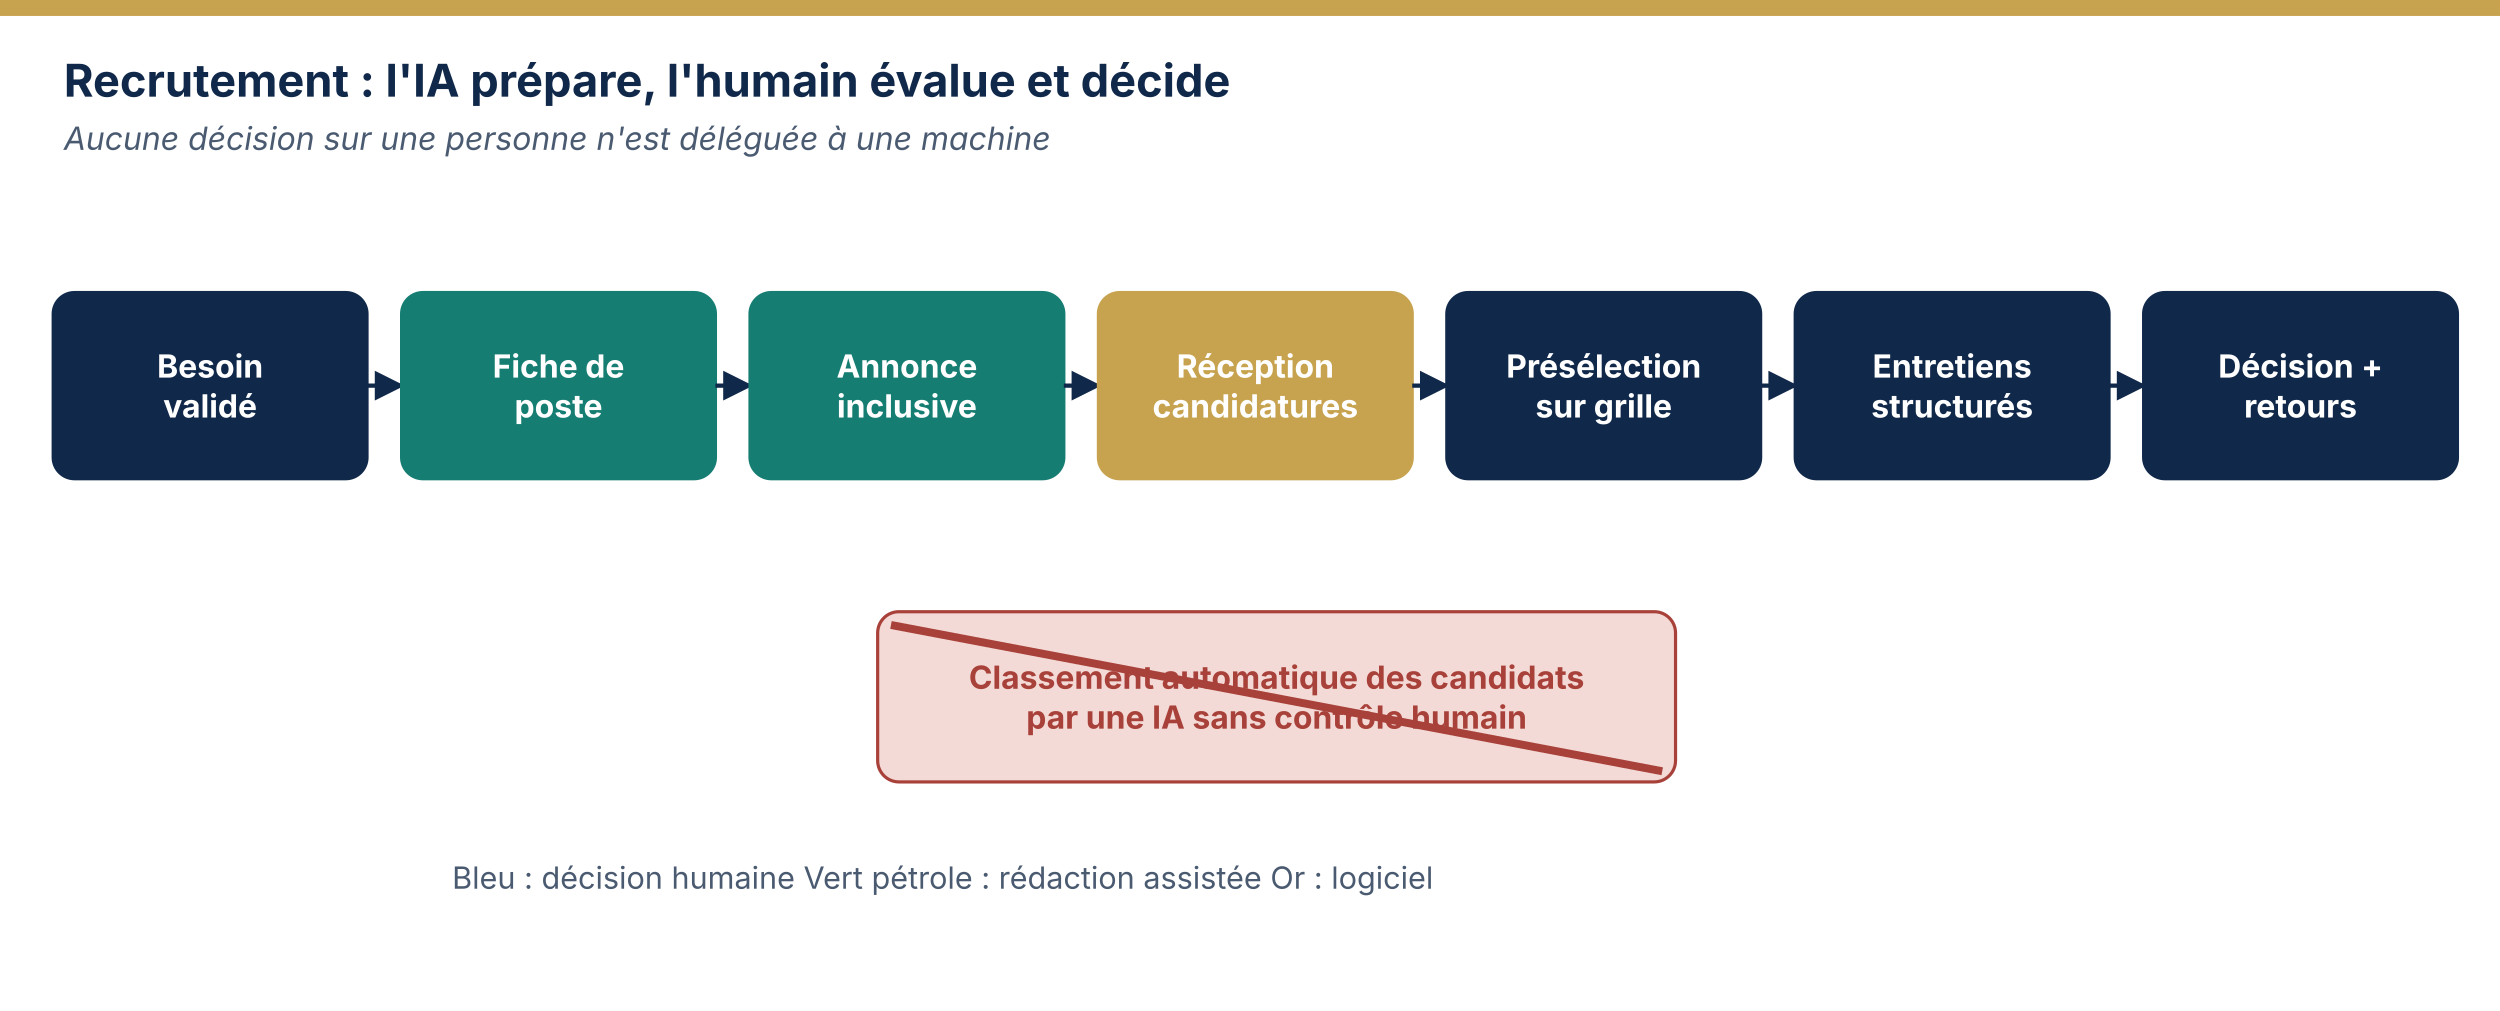
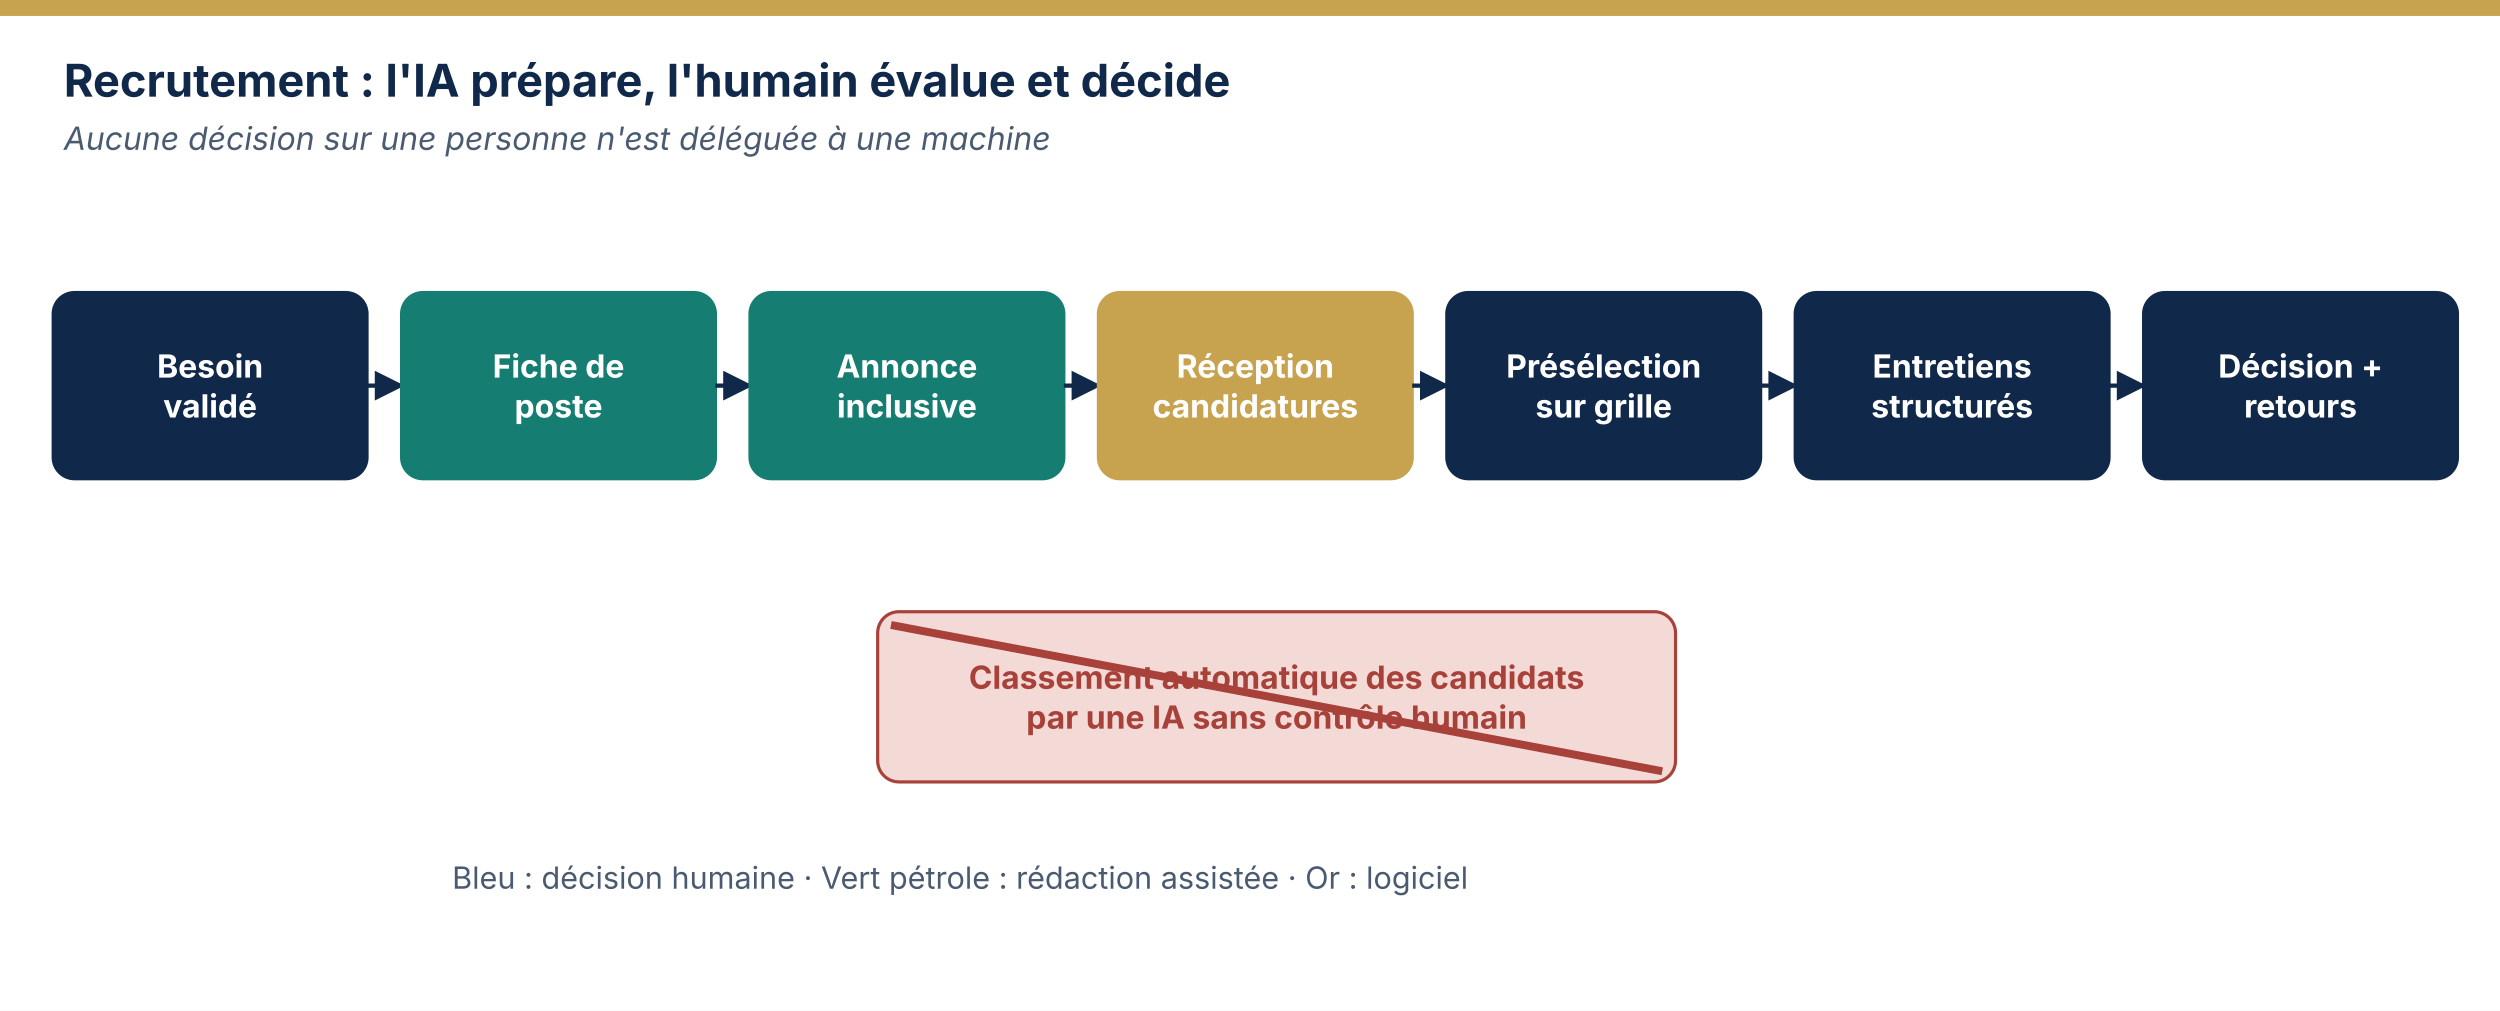
<svg xmlns="http://www.w3.org/2000/svg" viewBox="0 0 940 380" width="940" height="380" role="img" aria-labelledby="t d">
  <defs>
    <marker id="ah102849" viewBox="0 0 10 10" refX="9" refY="5" markerWidth="7" markerHeight="7" orient="auto-start-reverse">
      <path d="M0,0 L10,5 L0,10 z" fill="#102849" />
    </marker>
    <marker id="ah167D73" viewBox="0 0 10 10" refX="9" refY="5" markerWidth="7" markerHeight="7" orient="auto-start-reverse">
      <path d="M0,0 L10,5 L0,10 z" fill="#167D73" />
    </marker>
    <marker id="ahC7A34F" viewBox="0 0 10 10" refX="9" refY="5" markerWidth="7" markerHeight="7" orient="auto-start-reverse">
      <path d="M0,0 L10,5 L0,10 z" fill="#C7A34F" />
    </marker>
    <marker id="ah4A5A70" viewBox="0 0 10 10" refX="9" refY="5" markerWidth="7" markerHeight="7" orient="auto-start-reverse">
      <path d="M0,0 L10,5 L0,10 z" fill="#4A5A70" />
    </marker>
    <marker id="ahA8413A" viewBox="0 0 10 10" refX="9" refY="5" markerWidth="7" markerHeight="7" orient="auto-start-reverse">
      <path d="M0,0 L10,5 L0,10 z" fill="#A8413A" />
    </marker>
  </defs>
  <rect width="100%" height="100%" fill="#FFFFFF" />
  <rect x="0" y="0" width="940" height="6" fill="#C7A34F" />
  <text x="24" y="30.0" font-family="'Source Sans 3', 'Source Sans Pro', 'Inter', Arial, sans-serif" font-size="17" fill="#102849" font-weight="bold" text-anchor="start" dominant-baseline="middle">Recrutement : l'IA prépare, l'humain évalue et décide</text>
  <text x="24" y="52.0" font-family="'Source Sans 3', 'Source Sans Pro', 'Inter', Arial, sans-serif" font-size="12" fill="#4A5A70" font-weight="normal" text-anchor="start" dominant-baseline="middle" font-style="italic">Aucune décision sur une personne n'est déléguée à une machine</text>
  <rect x="20" y="110" width="118" height="70" rx="8" fill="#102849" stroke="#102849" stroke-width="1.2" />
  <text x="79.0" y="137.5" font-family="'Source Sans 3', 'Source Sans Pro', 'Inter', Arial, sans-serif" font-size="12" fill="#FFFFFF" font-weight="bold" text-anchor="middle" dominant-baseline="middle">Besoin</text>
  <text x="79.0" y="152.5" font-family="'Source Sans 3', 'Source Sans Pro', 'Inter', Arial, sans-serif" font-size="12" fill="#FFFFFF" font-weight="bold" text-anchor="middle" dominant-baseline="middle">validé</text>
  <line x1="138" y1="145" x2="151" y2="145" stroke="#102849" stroke-width="1.6" marker-end="url(#ah102849)" />
  <rect x="151" y="110" width="118" height="70" rx="8" fill="#167D73" stroke="#167D73" stroke-width="1.2" />
  <text x="210.0" y="137.5" font-family="'Source Sans 3', 'Source Sans Pro', 'Inter', Arial, sans-serif" font-size="12" fill="#FFFFFF" font-weight="bold" text-anchor="middle" dominant-baseline="middle">Fiche de</text>
  <text x="210.0" y="152.5" font-family="'Source Sans 3', 'Source Sans Pro', 'Inter', Arial, sans-serif" font-size="12" fill="#FFFFFF" font-weight="bold" text-anchor="middle" dominant-baseline="middle">poste</text>
  <line x1="269" y1="145" x2="282" y2="145" stroke="#102849" stroke-width="1.6" marker-end="url(#ah102849)" />
  <rect x="282" y="110" width="118" height="70" rx="8" fill="#167D73" stroke="#167D73" stroke-width="1.2" />
  <text x="341.0" y="137.5" font-family="'Source Sans 3', 'Source Sans Pro', 'Inter', Arial, sans-serif" font-size="12" fill="#FFFFFF" font-weight="bold" text-anchor="middle" dominant-baseline="middle">Annonce</text>
  <text x="341.0" y="152.5" font-family="'Source Sans 3', 'Source Sans Pro', 'Inter', Arial, sans-serif" font-size="12" fill="#FFFFFF" font-weight="bold" text-anchor="middle" dominant-baseline="middle">inclusive</text>
  <line x1="400" y1="145" x2="413" y2="145" stroke="#102849" stroke-width="1.6" marker-end="url(#ah102849)" />
  <rect x="413" y="110" width="118" height="70" rx="8" fill="#C7A34F" stroke="#C7A34F" stroke-width="1.2" />
  <text x="472.0" y="137.5" font-family="'Source Sans 3', 'Source Sans Pro', 'Inter', Arial, sans-serif" font-size="12" fill="#FFFFFF" font-weight="bold" text-anchor="middle" dominant-baseline="middle">Réception</text>
  <text x="472.0" y="152.5" font-family="'Source Sans 3', 'Source Sans Pro', 'Inter', Arial, sans-serif" font-size="12" fill="#FFFFFF" font-weight="bold" text-anchor="middle" dominant-baseline="middle">candidatures</text>
  <line x1="531" y1="145" x2="544" y2="145" stroke="#102849" stroke-width="1.6" marker-end="url(#ah102849)" />
  <rect x="544" y="110" width="118" height="70" rx="8" fill="#102849" stroke="#102849" stroke-width="1.2" />
  <text x="603.0" y="137.5" font-family="'Source Sans 3', 'Source Sans Pro', 'Inter', Arial, sans-serif" font-size="12" fill="#FFFFFF" font-weight="bold" text-anchor="middle" dominant-baseline="middle">Présélection</text>
  <text x="603.0" y="152.5" font-family="'Source Sans 3', 'Source Sans Pro', 'Inter', Arial, sans-serif" font-size="12" fill="#FFFFFF" font-weight="bold" text-anchor="middle" dominant-baseline="middle">sur grille</text>
  <line x1="662" y1="145" x2="675" y2="145" stroke="#102849" stroke-width="1.6" marker-end="url(#ah102849)" />
  <rect x="675" y="110" width="118" height="70" rx="8" fill="#102849" stroke="#102849" stroke-width="1.2" />
  <text x="734.0" y="137.5" font-family="'Source Sans 3', 'Source Sans Pro', 'Inter', Arial, sans-serif" font-size="12" fill="#FFFFFF" font-weight="bold" text-anchor="middle" dominant-baseline="middle">Entretiens</text>
  <text x="734.0" y="152.5" font-family="'Source Sans 3', 'Source Sans Pro', 'Inter', Arial, sans-serif" font-size="12" fill="#FFFFFF" font-weight="bold" text-anchor="middle" dominant-baseline="middle">structurés</text>
  <line x1="793" y1="145" x2="806" y2="145" stroke="#102849" stroke-width="1.6" marker-end="url(#ah102849)" />
  <rect x="806" y="110" width="118" height="70" rx="8" fill="#102849" stroke="#102849" stroke-width="1.2" />
  <text x="865.0" y="137.5" font-family="'Source Sans 3', 'Source Sans Pro', 'Inter', Arial, sans-serif" font-size="12" fill="#FFFFFF" font-weight="bold" text-anchor="middle" dominant-baseline="middle">Décision +</text>
  <text x="865.0" y="152.5" font-family="'Source Sans 3', 'Source Sans Pro', 'Inter', Arial, sans-serif" font-size="12" fill="#FFFFFF" font-weight="bold" text-anchor="middle" dominant-baseline="middle">retours</text>
  <rect x="330" y="230" width="300" height="64" rx="8" fill="#F4DAD6" stroke="#A8413A" stroke-width="1.2" />
  <text x="480.0" y="254.5" font-family="'Source Sans 3', 'Source Sans Pro', 'Inter', Arial, sans-serif" font-size="12" fill="#A8413A" font-weight="bold" text-anchor="middle" dominant-baseline="middle">Classement automatique des candidats</text>
  <text x="480.0" y="269.5" font-family="'Source Sans 3', 'Source Sans Pro', 'Inter', Arial, sans-serif" font-size="12" fill="#A8413A" font-weight="bold" text-anchor="middle" dominant-baseline="middle">par une IA sans contrôle humain</text>
  <line x1="335" y1="235" x2="625" y2="290" stroke="#A8413A" stroke-width="3" />
-   <text x="170" y="330.0" font-family="'Source Sans 3', 'Source Sans Pro', 'Inter', Arial, sans-serif" font-size="11.5" fill="#4A5A70" font-weight="normal" text-anchor="start" dominant-baseline="middle">Bleu : décision humaine   Vert pétrole : rédaction assistée   Or : logiciel</text>
+   <text x="170" y="330.0" font-family="'Source Sans 3', 'Source Sans Pro', 'Inter', Arial, sans-serif" font-size="11.5" fill="#4A5A70" font-weight="normal" text-anchor="start" dominant-baseline="middle">Bleu : décision humaine · Vert pétrole : rédaction assistée · Or : logiciel</text>
</svg>
